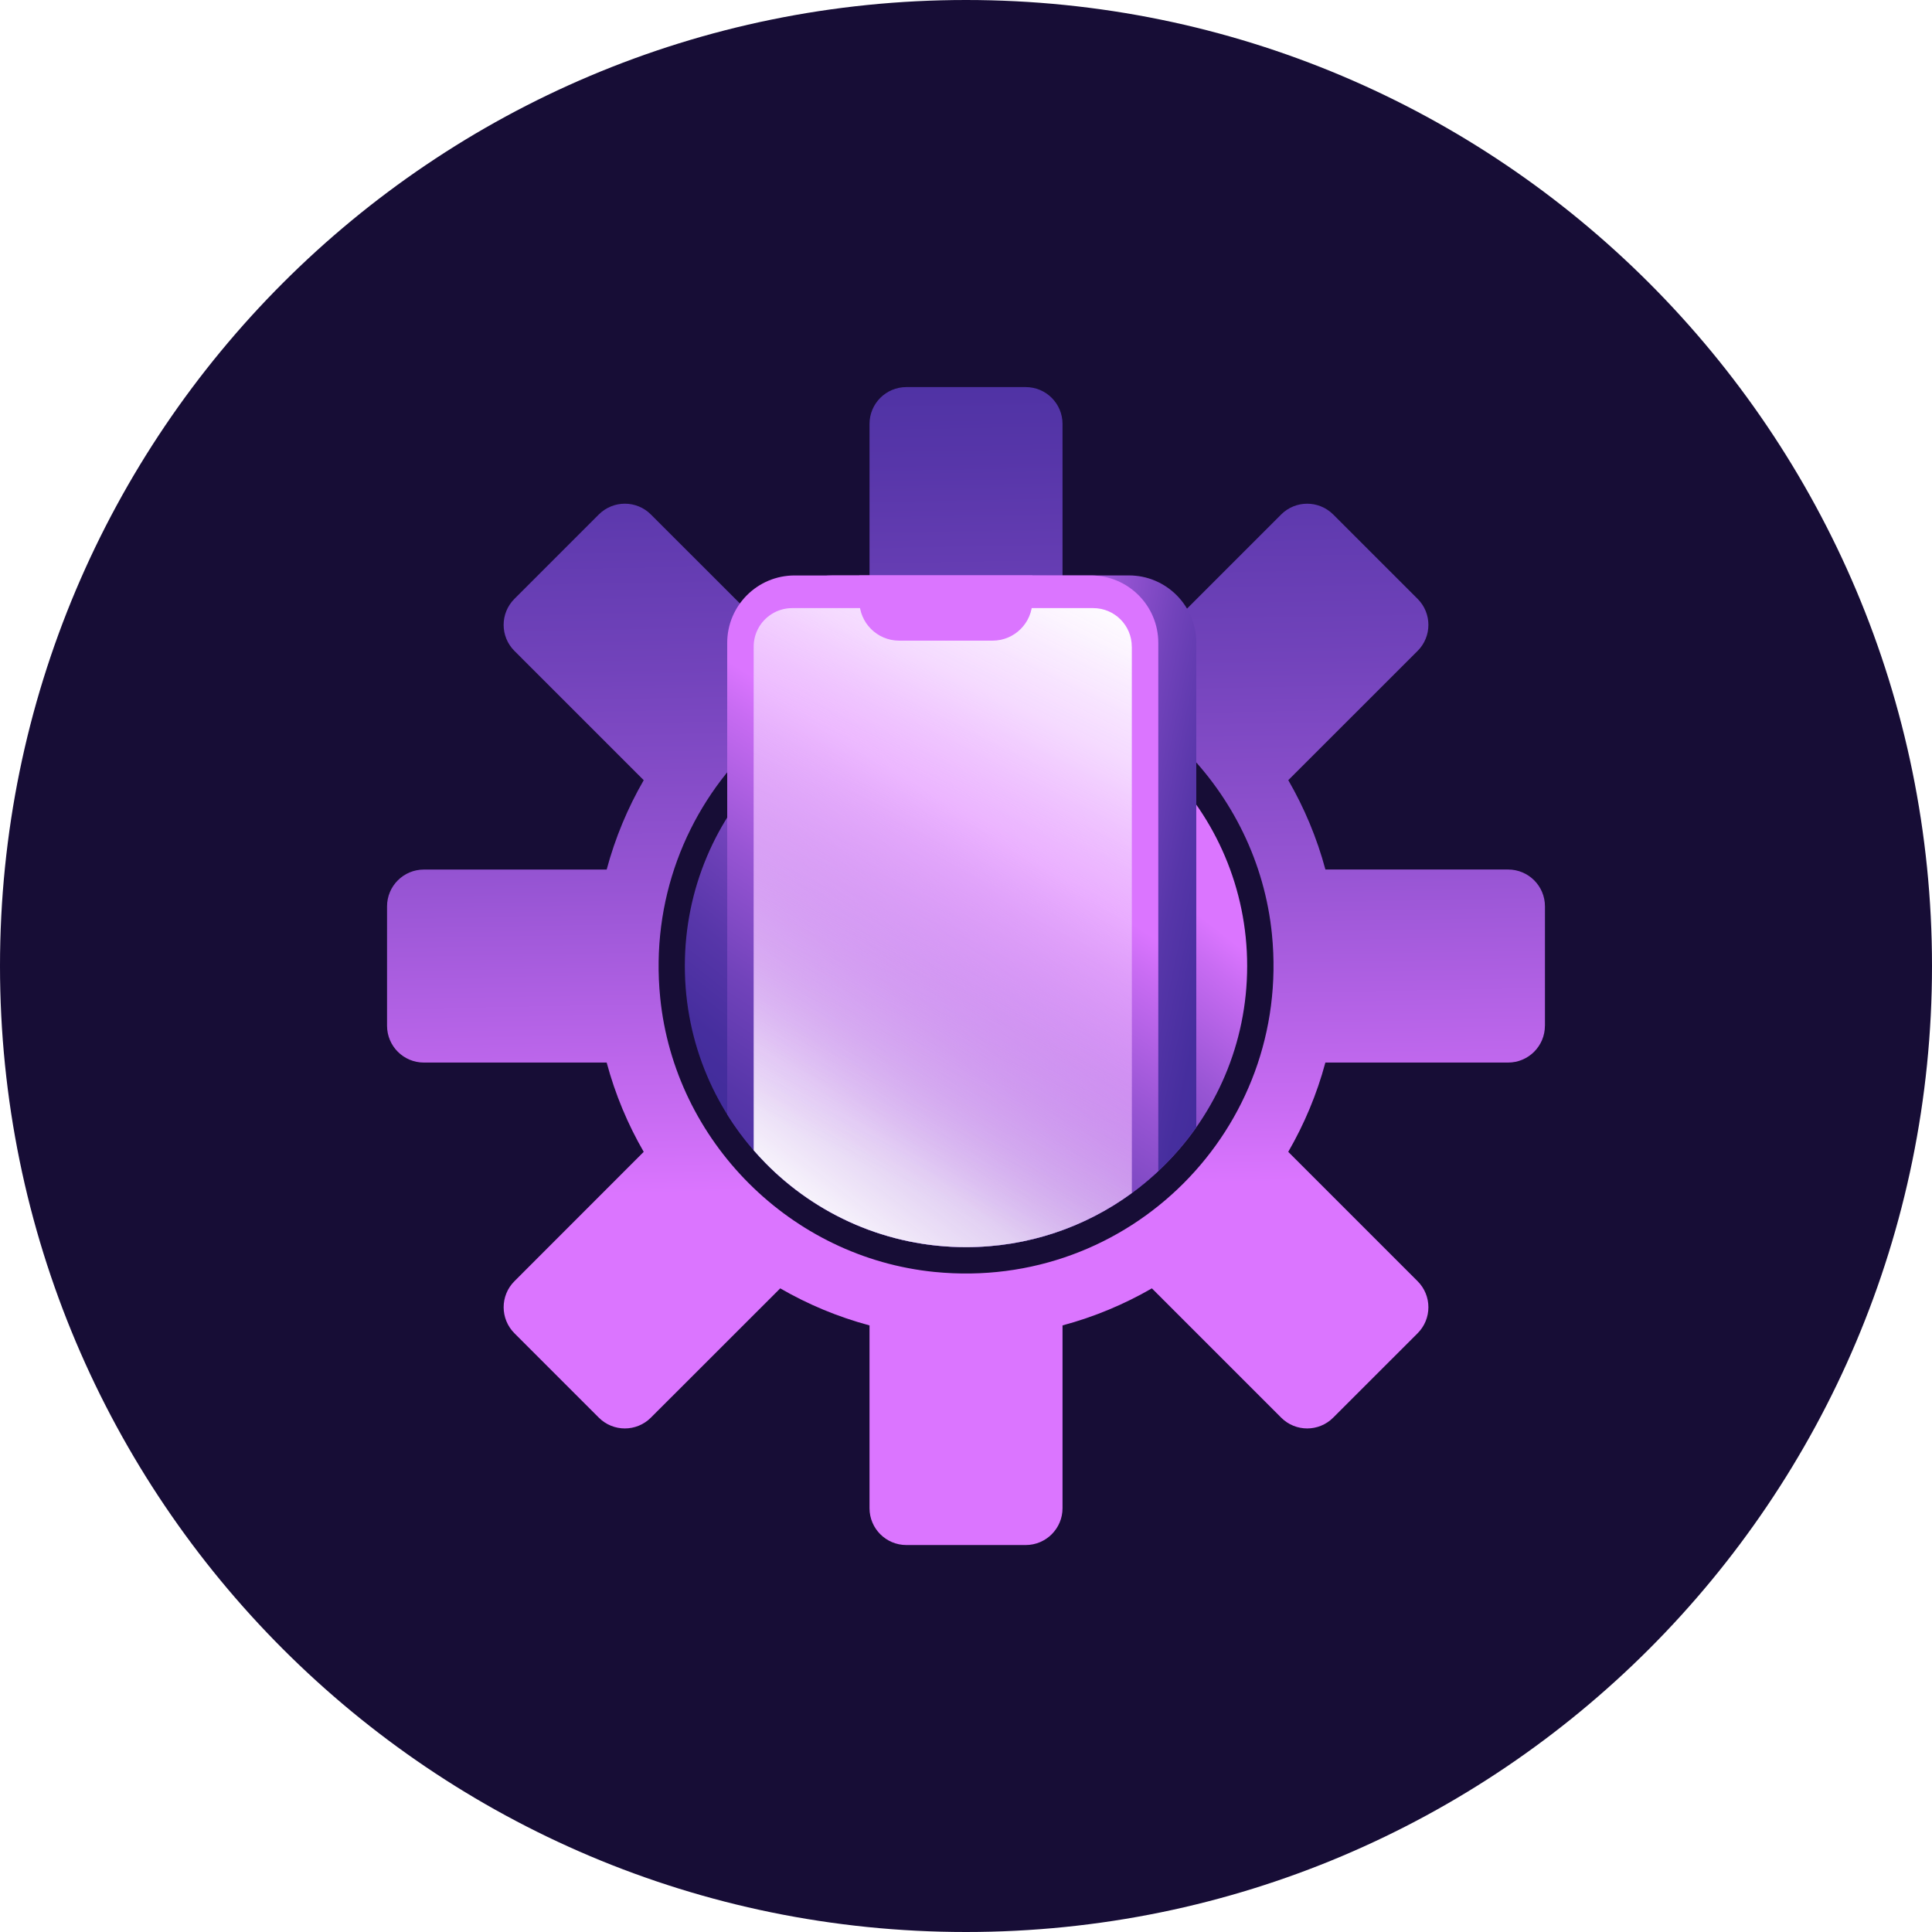
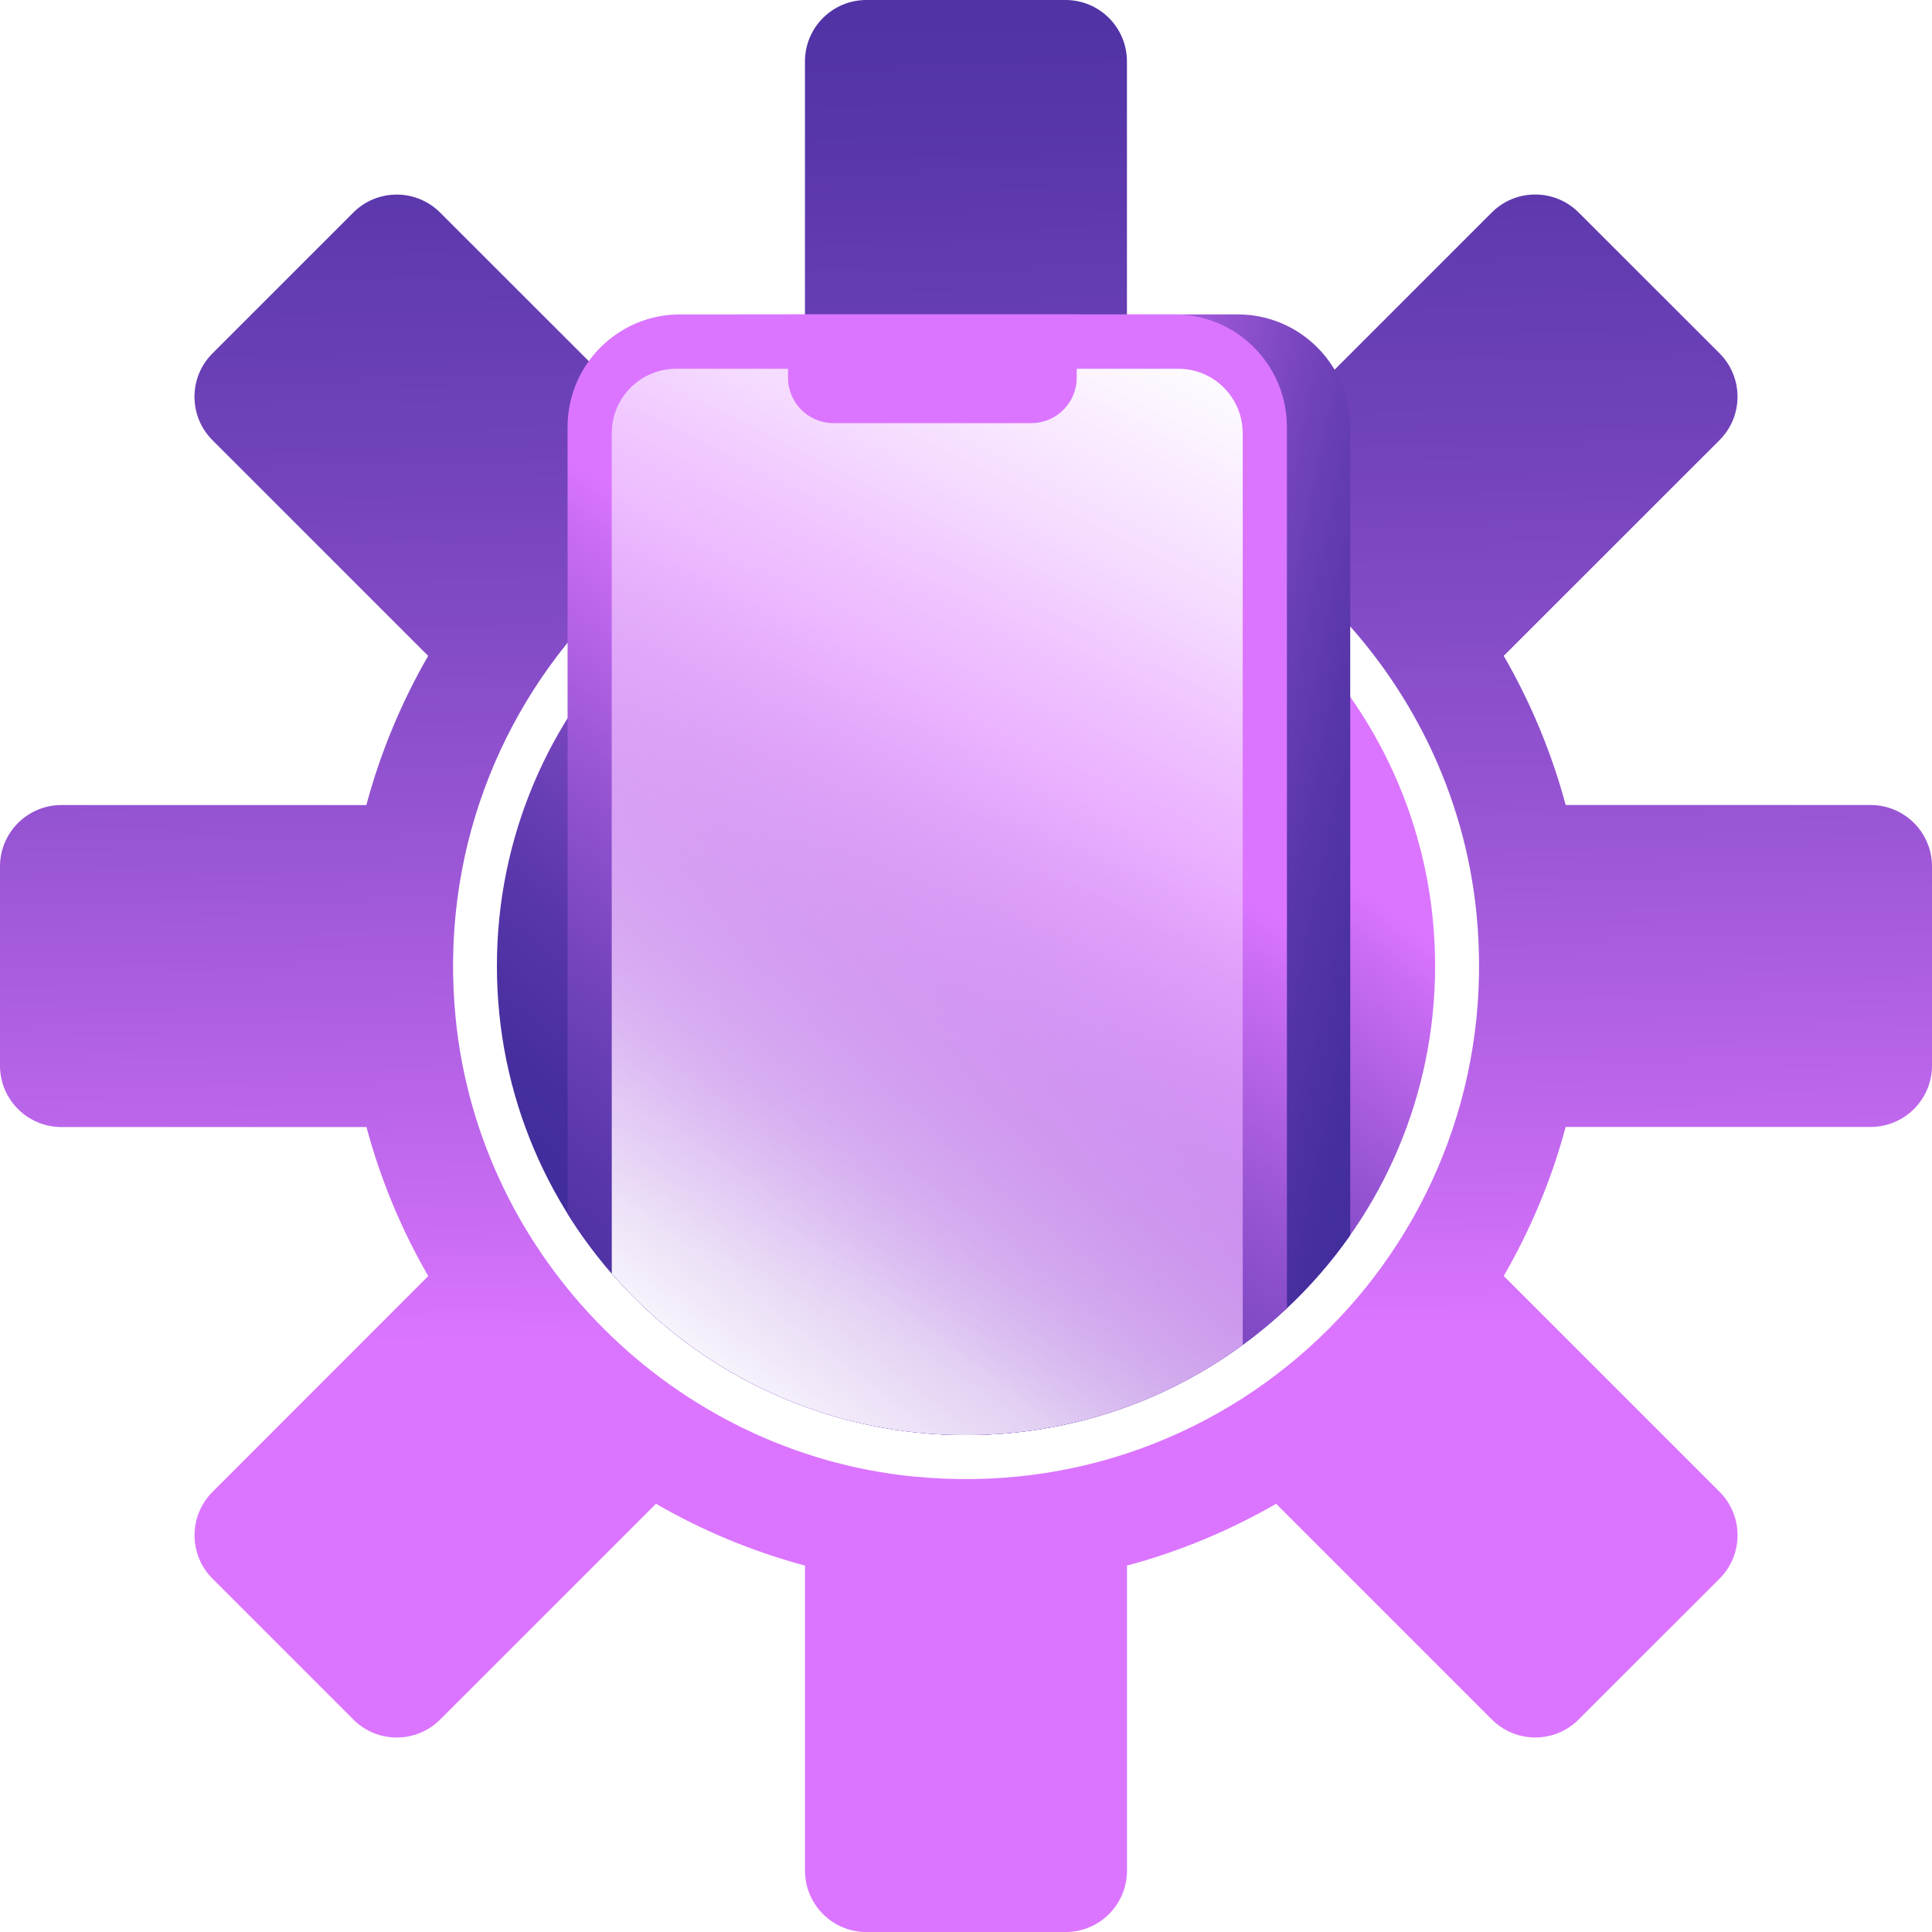
- <svg xmlns="http://www.w3.org/2000/svg" xmlns:xlink="http://www.w3.org/1999/xlink" viewBox="0 0 497.02 497.02">
+ <svg xmlns="http://www.w3.org/2000/svg" xmlns:xlink="http://www.w3.org/1999/xlink" id="OBJECTS" viewBox="0 0 435.74 435.74">
  <defs>
    <style>
      .cls-1 {
        fill: url(#linear-gradient-2);
      }

      .cls-2 {
        fill: url(#linear-gradient-4);
      }

      .cls-3 {
        fill: url(#linear-gradient-3);
      }

      .cls-4 {
        fill: url(#linear-gradient-5);
      }

      .cls-5 {
        fill: url(#linear-gradient-7);
      }

      .cls-6 {
        fill: url(#linear-gradient-6);
      }

      .cls-7 {
        fill: url(#linear-gradient);
      }
- 
-       .cls-8 {
-         fill: #170d36;
-       }
    </style>
-     <linearGradient id="linear-gradient" x1="244.61" y1="34.92" x2="249.55" y2="305.61" gradientUnits="userSpaceOnUse">
+     <linearGradient id="linear-gradient" x1="212.16" y1="-94.58" x2="219.4" y2="301.4" gradientUnits="userSpaceOnUse">
      <stop offset=".01" stop-color="#412c9b" />
      <stop offset=".14" stop-color="#462e9e" />
      <stop offset=".31" stop-color="#5736a9" />
      <stop offset=".5" stop-color="#7243bb" />
      <stop offset=".71" stop-color="#9855d4" />
      <stop offset=".93" stop-color="#c96cf3" />
      <stop offset="1" stop-color="#db75ff" />
    </linearGradient>
-     <linearGradient id="linear-gradient-2" x1="204.56" y1="304.33" x2="277.88" y2="211.21" xlink:href="#linear-gradient" />
-     <linearGradient id="linear-gradient-3" x1="322.9" y1="246.39" x2="246.71" y2="230.24" xlink:href="#linear-gradient" />
-     <linearGradient id="linear-gradient-4" x1="181.42" y1="324.74" x2="253.95" y2="213.2" xlink:href="#linear-gradient" />
-     <linearGradient id="linear-gradient-5" x1="172.17" y1="325.99" x2="345.67" y2="101.47" gradientUnits="userSpaceOnUse">
+     <linearGradient id="linear-gradient-2" x1="153.58" y1="299.53" x2="260.83" y2="163.31" xlink:href="#linear-gradient" />
+     <linearGradient id="linear-gradient-3" x1="326.69" y1="214.77" x2="215.24" y2="191.14" xlink:href="#linear-gradient" />
+     <linearGradient id="linear-gradient-4" x1="119.73" y1="329.38" x2="225.83" y2="166.21" xlink:href="#linear-gradient" />
+     <linearGradient id="linear-gradient-5" x1="106.2" y1="331.22" x2="360" y2="2.77" gradientUnits="userSpaceOnUse">
      <stop offset=".09" stop-color="#fff" />
      <stop offset=".13" stop-color="#fdf9ff" stop-opacity=".96" />
      <stop offset=".21" stop-color="#f9eaff" stop-opacity=".85" />
      <stop offset=".3" stop-color="#f3d1ff" stop-opacity=".67" />
      <stop offset=".41" stop-color="#eaafff" stop-opacity=".42" />
      <stop offset=".54" stop-color="#df84ff" stop-opacity=".11" />
      <stop offset=".59" stop-color="#db75ff" stop-opacity="0" />
    </linearGradient>
-     <linearGradient id="linear-gradient-6" x1="297.48" y1="125.79" x2="153.92" y2="412.31" xlink:href="#linear-gradient-5" />
-     <linearGradient id="linear-gradient-7" x1="145.32" y1="303.55" x2="218.56" y2="190.9" gradientUnits="userSpaceOnUse">
+     <linearGradient id="linear-gradient-6" x1="289.51" y1="38.35" x2="79.5" y2="457.49" xlink:href="#linear-gradient-5" />
+     <linearGradient id="linear-gradient-7" x1="62.04" y1="307.55" x2="173.06" y2="136.82" gradientUnits="userSpaceOnUse">
      <stop offset=".11" stop-color="#412c9b" />
      <stop offset=".2" stop-color="#462e9e" />
      <stop offset=".31" stop-color="#5736a9" />
      <stop offset=".43" stop-color="#7243bb" />
      <stop offset=".56" stop-color="#9855d4" />
      <stop offset=".7" stop-color="#c96cf3" />
      <stop offset=".75" stop-color="#db75ff" />
    </linearGradient>
  </defs>
-   <g id="BACKGROUND">
-     <rect class="cls-8" x="0" y="0" width="497.02" height="497.02" rx="248.51" ry="248.51" />
-   </g>
-   <g id="OBJECTS">
-     <g>
-       <path class="cls-7" d="M397.45,263.87v-30.71c0-5.23-4.24-9.47-9.47-9.47h-47.01c-2.18-8.14-5.43-15.85-9.55-22.99l33.27-33.25c3.7-3.7,3.7-9.69,0-13.39l-21.72-21.71c-3.7-3.69-9.69-3.69-13.38,0l-33.26,33.26c-7.14-4.12-14.85-7.37-22.99-9.55v-47.01c0-5.23-4.24-9.47-9.47-9.47h-30.71c-5.23,0-9.47,4.24-9.47,9.47v47.01c-8.14,2.18-15.85,5.43-22.97,9.55l-33.28-33.26c-3.7-3.7-9.69-3.69-13.39,0l-21.71,21.71c-3.7,3.7-3.7,9.69,0,13.39l33.26,33.26c-4.12,7.14-7.35,14.85-9.53,22.99h-47.03c-5.23,0-9.47,4.24-9.47,9.47v30.71c0,5.23,4.24,9.47,9.47,9.47h47.03c2.18,8.14,5.41,15.85,9.53,22.97l-33.26,33.28c-3.7,3.7-3.69,9.69,0,13.39l21.71,21.71c3.7,3.7,9.69,3.7,13.39,0l33.28-33.26c7.12,4.12,14.83,7.35,22.97,9.53v47.03c0,5.23,4.24,9.47,9.47,9.47h30.71c5.23,0,9.47-4.24,9.47-9.47v-47.03c8.14-2.18,15.85-5.41,22.99-9.53l33.26,33.26c3.7,3.7,9.69,3.7,13.38,0l21.72-21.71c3.7-3.7,3.7-9.69,0-13.39l-33.28-33.28c4.12-7.12,7.37-14.83,9.55-22.97h47.01c5.23,0,9.47-4.24,9.47-9.47ZM240.45,327.22c-36.99-3.67-66.91-33.58-70.61-70.57-5.01-50.02,36.64-91.77,86.69-86.86,37.04,3.63,67.02,33.58,70.69,70.61,4.97,50.05-36.76,91.78-86.76,86.82Z" />
-       <circle class="cls-1" cx="248.51" cy="248.51" r="72.33" />
-       <g>
-         <path class="cls-3" d="M307.75,165.39v124.63c-2.87,4.08-6.14,7.85-9.76,11.24-2.15,2.02-4.43,3.91-6.81,5.65-11.96,8.76-26.71,13.92-42.66,13.92-20.24,0-38.54-8.32-51.67-21.72v-133.73c0-2.65.6-5.16,1.67-7.42,2.78-5.87,8.76-9.93,15.68-9.93h76.22c9.58,0,17.34,7.76,17.34,17.34Z" />
-         <path class="cls-2" d="M297.98,165.39v135.87c-2.15,2.02-4.43,3.91-6.81,5.65-11.96,8.76-26.71,13.92-42.66,13.92-20.24,0-38.54-8.32-51.67-21.72-1.02-1.03-2-2.1-2.95-3.19-2.51-2.88-4.79-5.96-6.81-9.22v-121.32c0-9.58,7.76-17.34,17.34-17.34h76.22c9.58,0,17.34,7.76,17.34,17.34Z" />
-         <path class="cls-4" d="M291.17,166.35v140.57c-11.96,8.76-26.71,13.92-42.66,13.92-20.24,0-38.54-8.32-51.67-21.72-1.02-1.03-2-2.1-2.95-3.19v-129.57c0-3.53,1.84-6.63,4.61-8.38,1.53-.98,3.36-1.54,5.31-1.54h77.43c5.48,0,9.92,4.44,9.92,9.92Z" />
-         <path class="cls-6" d="M291.17,166.35v140.57c-11.96,8.76-26.71,13.92-42.66,13.92-20.24,0-38.54-8.32-51.67-21.72-1.02-1.03-2-2.1-2.95-3.19v-129.57c0-3.53,1.84-6.63,4.61-8.38,1.53-.98,3.36-1.54,5.31-1.54h77.43c5.48,0,9.92,4.44,9.92,9.92Z" />
-         <path class="cls-5" d="M221.07,148.05h44.51v6.53c0,5.65-4.59,10.23-10.23,10.23h-24.04c-5.65,0-10.23-4.59-10.23-10.23v-6.53h0Z" />
-       </g>
-     </g>
+   <path class="cls-7" d="M435.74,240.33v-44.92c0-7.65-6.2-13.85-13.85-13.85h-68.77c-3.19-11.91-7.94-23.19-13.97-33.64l48.67-48.65c5.41-5.41,5.41-14.18,0-19.59l-31.78-31.76c-5.41-5.4-14.17-5.4-19.58,0l-48.65,48.65c-10.45-6.03-21.73-10.77-33.64-13.97V13.85c0-7.65-6.2-13.85-13.85-13.85h-44.92c-7.65,0-13.85,6.2-13.85,13.85v68.77c-11.91,3.19-23.19,7.94-33.61,13.97l-48.68-48.65c-5.41-5.41-14.17-5.4-19.58,0l-31.76,31.76c-5.41,5.41-5.41,14.18,0,19.58l48.65,48.65c-6.03,10.45-10.75,21.73-13.94,33.64H13.85c-7.65,0-13.85,6.2-13.85,13.85v44.92c0,7.65,6.2,13.85,13.85,13.85h68.8c3.19,11.91,7.91,23.19,13.94,33.61l-48.66,48.68c-5.41,5.41-5.4,14.17,0,19.58l31.76,31.76c5.41,5.41,14.17,5.41,19.58,0l48.68-48.66c10.42,6.03,21.7,10.75,33.61,13.94v68.8c0,7.65,6.2,13.85,13.85,13.85h44.92c7.65,0,13.85-6.2,13.85-13.85v-68.8c11.91-3.19,23.19-7.91,33.64-13.94l48.65,48.65c5.41,5.41,14.17,5.41,19.58,0l31.78-31.76c5.41-5.41,5.41-14.18,0-19.59l-48.68-48.68c6.03-10.42,10.77-21.7,13.97-33.61h68.77c7.65,0,13.85-6.2,13.85-13.85ZM206.08,333.02c-54.12-5.37-97.88-49.13-103.3-103.24-7.33-73.17,53.6-134.25,126.81-127.06,54.18,5.32,98.03,49.12,103.41,103.29,7.27,73.22-53.77,134.26-126.92,127Z" />
+   <circle class="cls-1" cx="217.87" cy="217.87" r="105.8" />
+   <g>
+     <path class="cls-3" d="M304.53,96.28v182.31c-4.19,5.96-8.97,11.48-14.28,16.45-3.15,2.96-6.48,5.72-9.97,8.27-17.49,12.81-39.07,20.36-62.41,20.36-29.61,0-56.38-12.17-75.58-31.77V96.28c0-3.88.87-7.55,2.44-10.85,4.07-8.59,12.81-14.52,22.93-14.52h111.49c14.01,0,25.37,11.36,25.37,25.37Z" />
+     <path class="cls-2" d="M290.25,96.28v198.76c-3.15,2.96-6.48,5.72-9.97,8.27-17.49,12.81-39.07,20.36-62.41,20.36-29.61,0-56.38-12.17-75.58-31.77-1.49-1.51-2.92-3.07-4.31-4.67-3.67-4.21-7-8.72-9.97-13.48V96.28c0-14.01,11.36-25.37,25.37-25.37h111.49c14.01,0,25.37,11.36,25.37,25.37Z" />
+     <path class="cls-4" d="M280.28,97.69v205.63c-17.49,12.81-39.07,20.36-62.41,20.36-29.61,0-56.38-12.17-75.58-31.77-1.49-1.51-2.92-3.07-4.31-4.67V97.69c0-5.16,2.69-9.69,6.75-12.26,2.24-1.43,4.91-2.26,7.76-2.26h113.27c8.01,0,14.51,6.49,14.51,14.51Z" />
+     <path class="cls-6" d="M280.28,97.69v205.63c-17.49,12.81-39.07,20.36-62.41,20.36-29.61,0-56.38-12.17-75.58-31.77-1.49-1.51-2.92-3.07-4.31-4.67V97.69c0-5.16,2.69-9.69,6.75-12.26,2.24-1.43,4.91-2.26,7.76-2.26h113.27c8.01,0,14.51,6.49,14.51,14.51Z" />
+     <path class="cls-5" d="M177.72,70.91h65.12v14.29c0,5.65-4.59,10.23-10.23,10.23h-44.65c-5.65,0-10.23-4.59-10.23-10.23v-14.29h0Z" />
  </g>
</svg>
